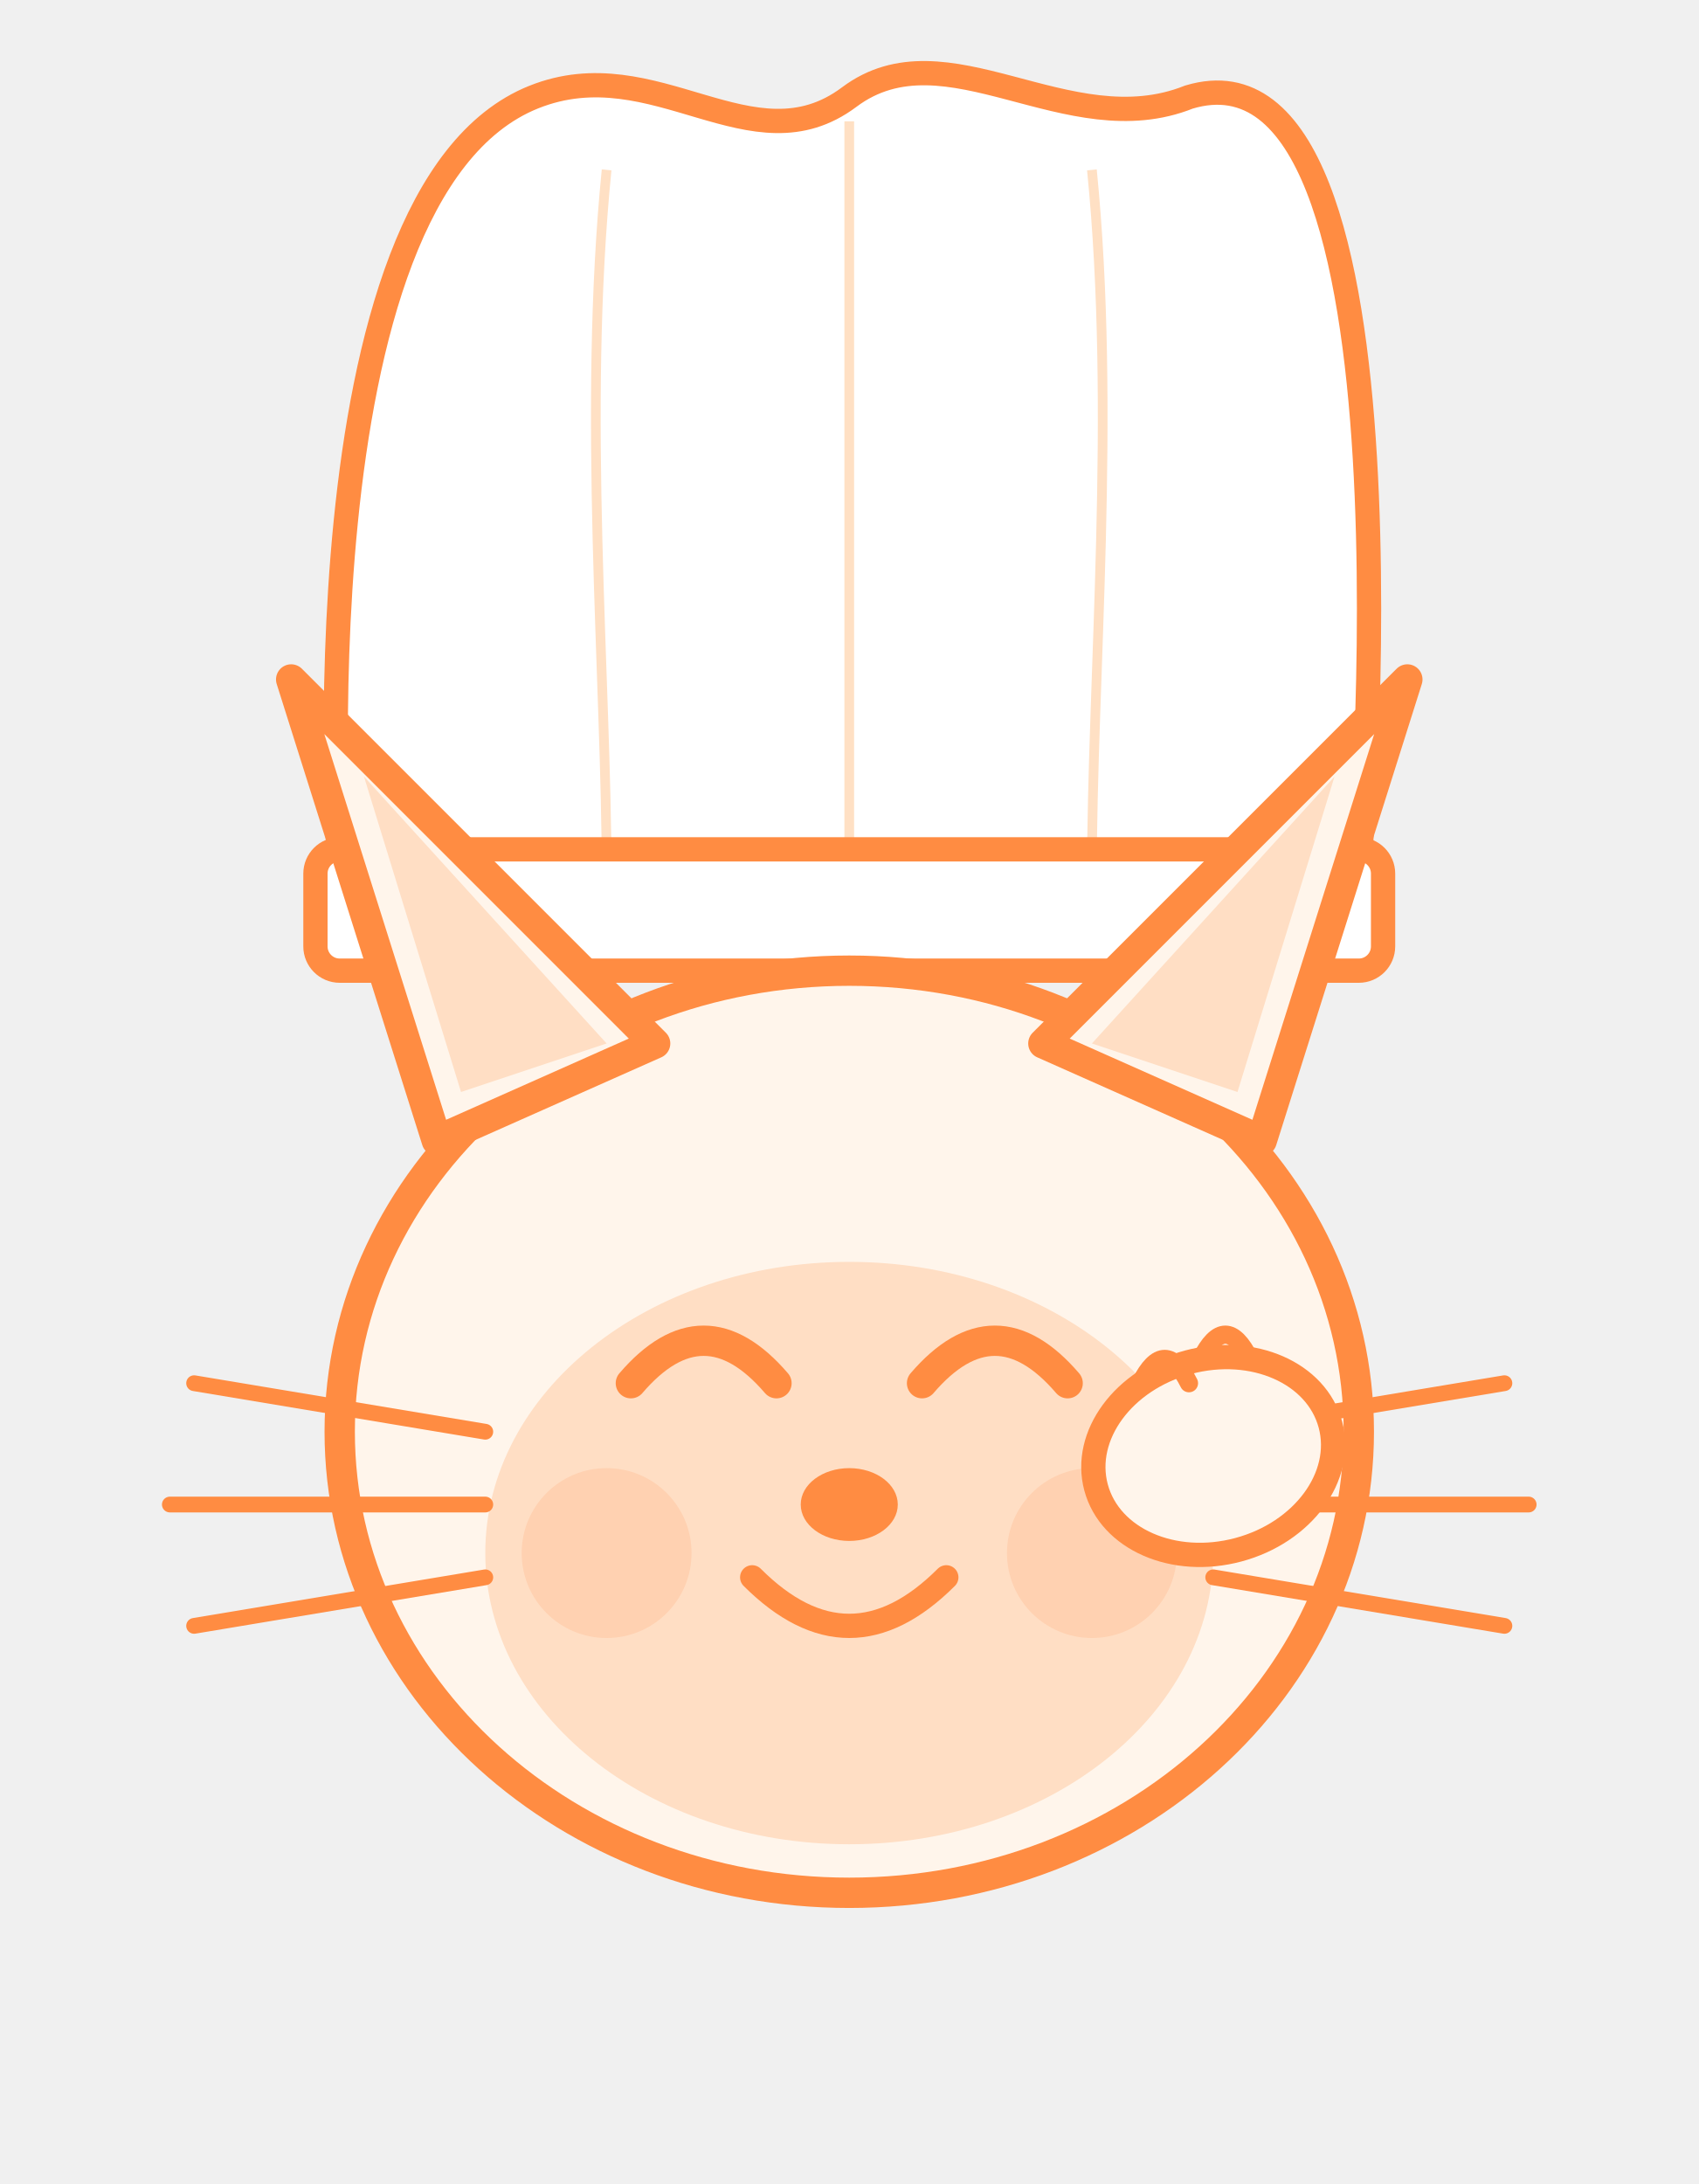
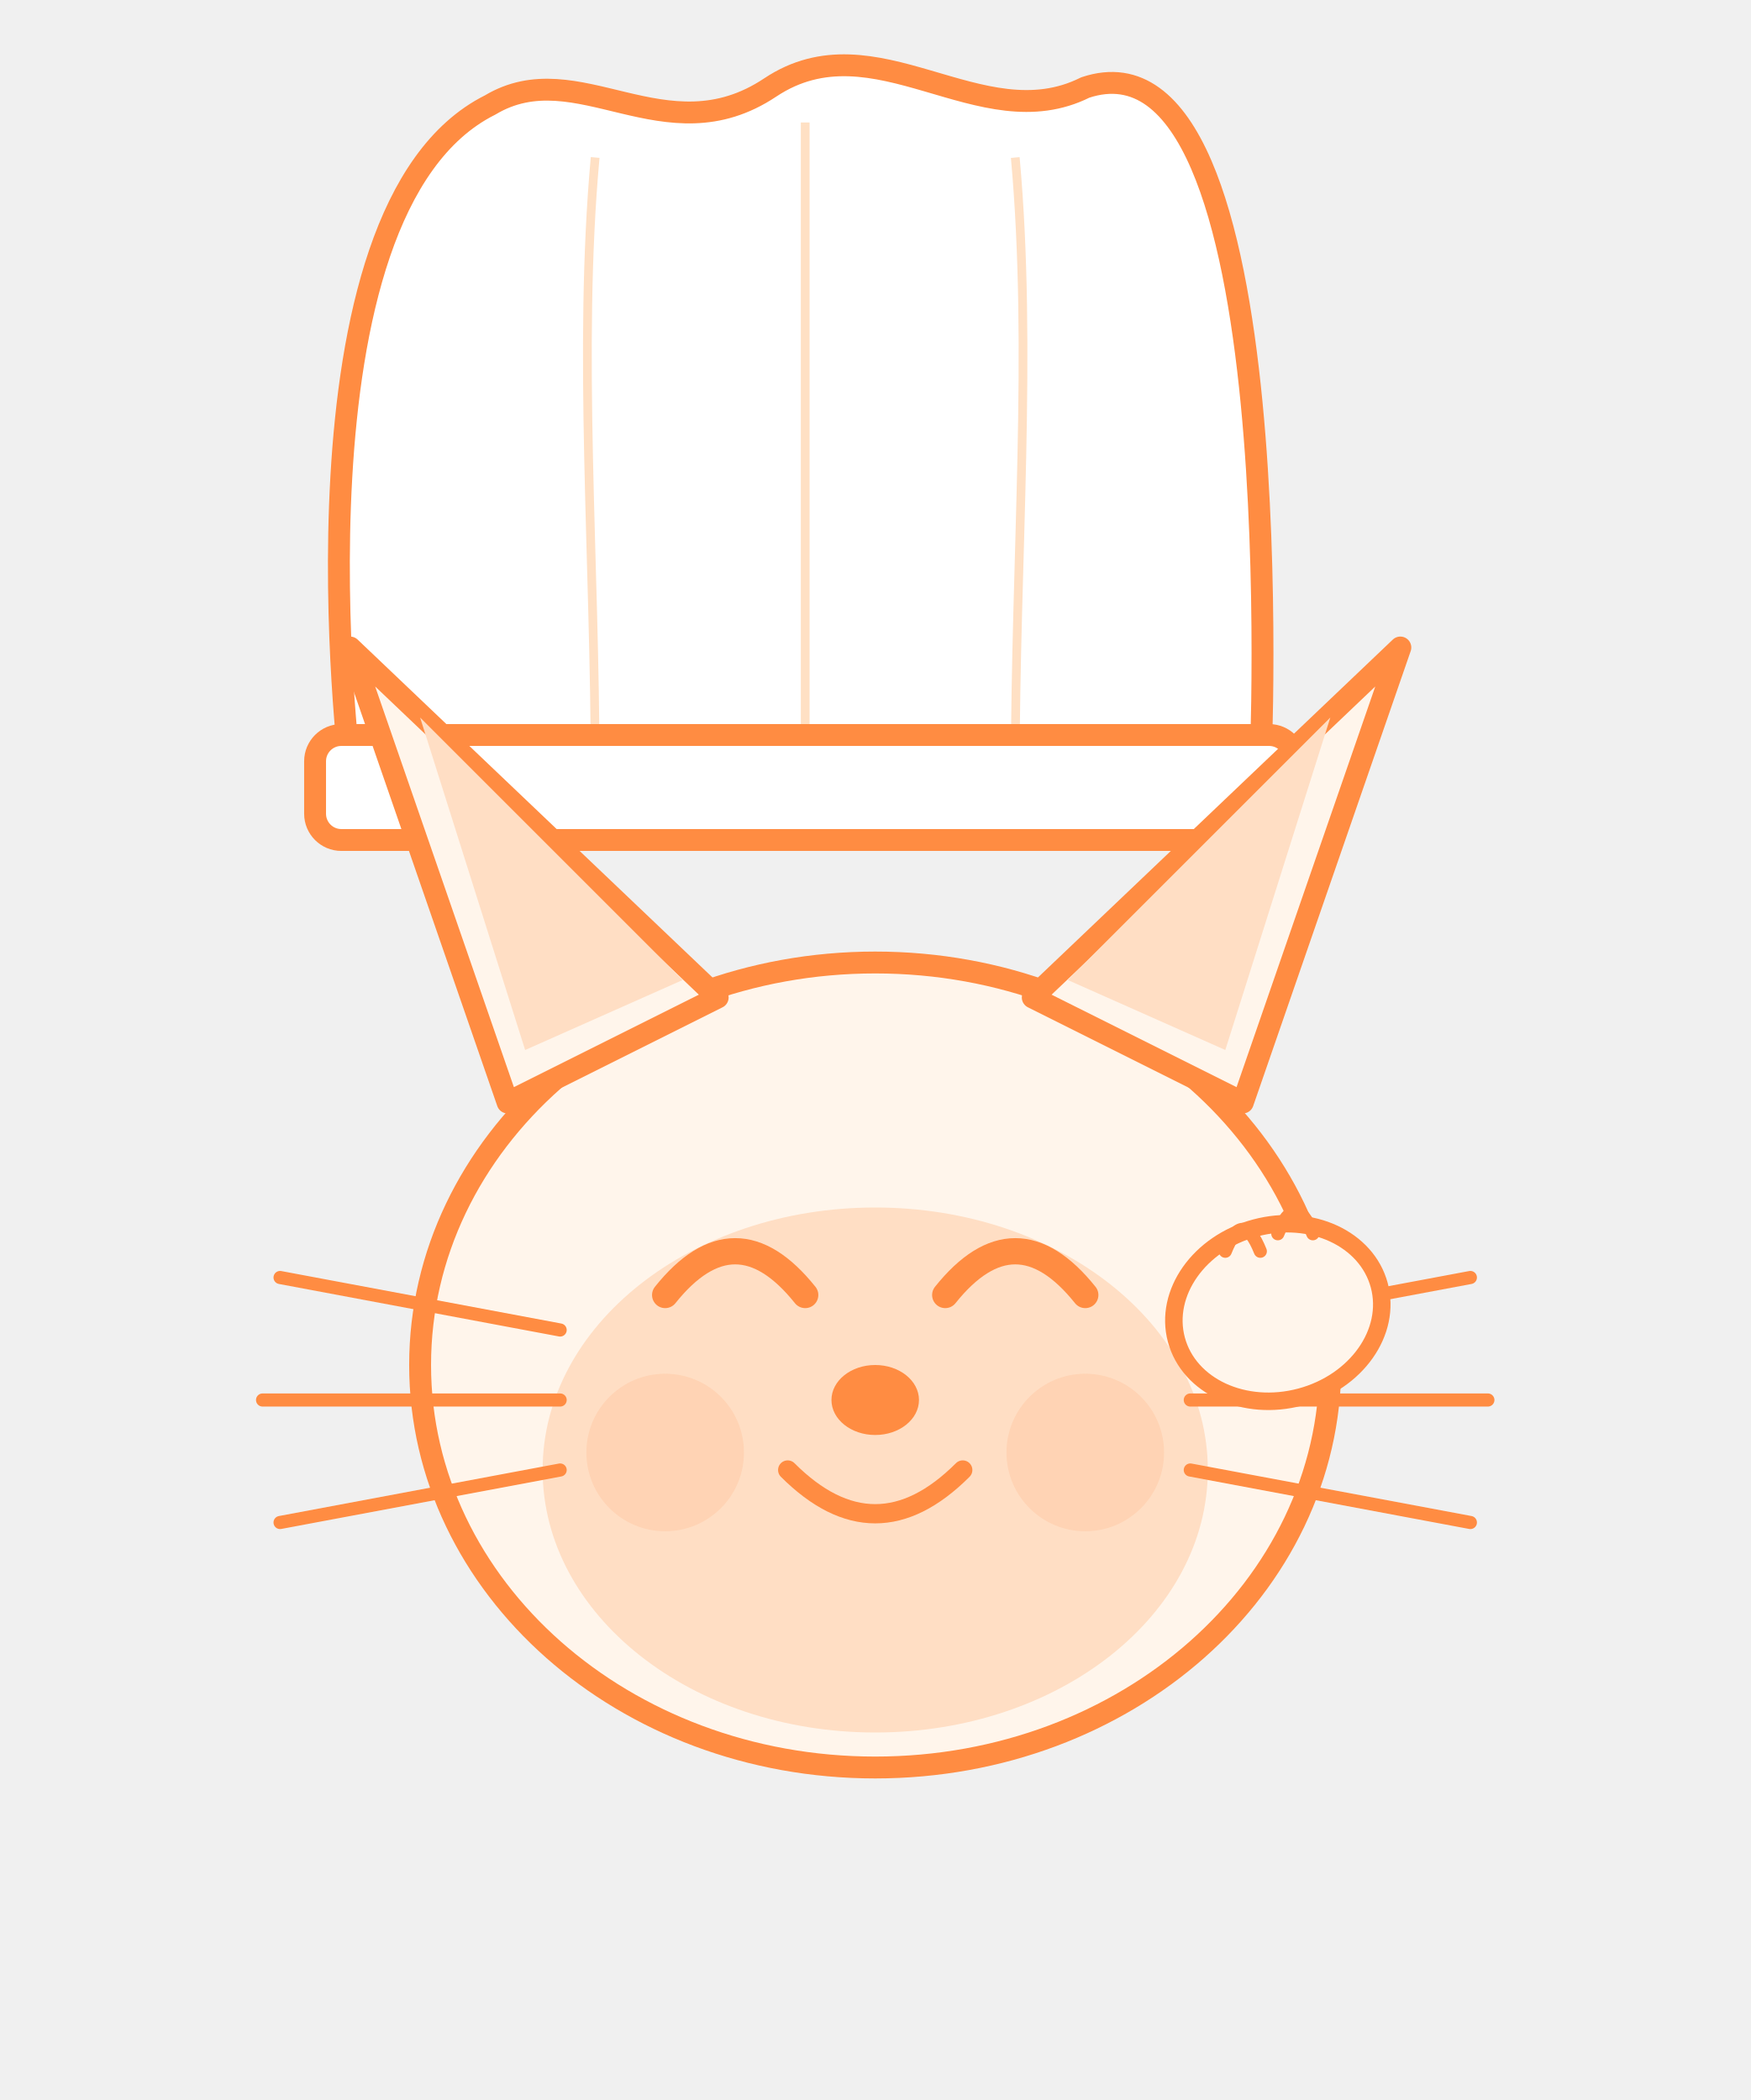
- <svg xmlns="http://www.w3.org/2000/svg" viewBox="0 0 140 180" fill="none">
-   <path d="M28,72 C28,72 24,16 44,8 C54,4 62,14 70,8 C78,2 88,12 98,8 C118,2 112,72 112,72 Z" fill="white" stroke="#FF8C42" stroke-width="2" />
-   <path d="M50,14 C48,34 50,56 50,72" fill="none" stroke="#FFE0C4" stroke-width="0.8" />
-   <path d="M70,10 C70,32 70,56 70,72" fill="none" stroke="#FFE0C4" stroke-width="0.8" />
-   <path d="M90,14 C92,34 90,56 90,72" fill="none" stroke="#FFE0C4" stroke-width="0.8" />
-   <rect x="26" y="70" width="88" height="10" rx="2" fill="white" stroke="#FF8C42" stroke-width="2" />
-   <ellipse cx="70" cy="118" rx="42" ry="38" fill="#FFF5EB" stroke="#FF8C42" stroke-width="2.5" />
-   <path d="M36,94 L24,56 L54,86 Z" fill="#FFF5EB" stroke="#FF8C42" stroke-width="2.5" stroke-linejoin="round" />
-   <path d="M38,90 L30,64 L50,86 Z" fill="#FFDEC4" />
-   <path d="M104,94 L116,56 L86,86 Z" fill="#FFF5EB" stroke="#FF8C42" stroke-width="2.5" stroke-linejoin="round" />
-   <path d="M102,90 L110,64 L90,86 Z" fill="#FFDEC4" />
-   <ellipse cx="70" cy="128" rx="30" ry="24" fill="#FFDEC4" />
-   <path d="M52,114 Q58,107 64,114" stroke="#FF8C42" stroke-width="2.5" fill="none" stroke-linecap="round" />
-   <path d="M76,114 Q82,107 88,114" stroke="#FF8C42" stroke-width="2.5" fill="none" stroke-linecap="round" />
-   <ellipse cx="70" cy="124" rx="4" ry="3" fill="#FF8C42" />
-   <path d="M62,130 Q70,138 78,130" stroke="#FF8C42" stroke-width="2" fill="none" stroke-linecap="round" />
-   <line x1="40" y1="118" x2="16" y2="114" stroke="#FF8C42" stroke-width="1.3" stroke-linecap="round" />
-   <line x1="40" y1="124" x2="14" y2="124" stroke="#FF8C42" stroke-width="1.3" stroke-linecap="round" />
-   <line x1="40" y1="130" x2="16" y2="134" stroke="#FF8C42" stroke-width="1.3" stroke-linecap="round" />
-   <line x1="100" y1="118" x2="124" y2="114" stroke="#FF8C42" stroke-width="1.3" stroke-linecap="round" />
-   <line x1="100" y1="124" x2="126" y2="124" stroke="#FF8C42" stroke-width="1.3" stroke-linecap="round" />
-   <line x1="100" y1="130" x2="124" y2="134" stroke="#FF8C42" stroke-width="1.3" stroke-linecap="round" />
-   <circle cx="50" cy="128" r="7" fill="#FFB88C" opacity="0.35" />
-   <circle cx="90" cy="128" r="7" fill="#FFB88C" opacity="0.35" />
-   <ellipse cx="100" cy="120" rx="10" ry="8" fill="#FFF5EB" stroke="#FF8C42" stroke-width="2" transform="rotate(-15 100 120)" />
-   <path d="M94,114 Q96,110 98,114" stroke="#FF8C42" stroke-width="1.5" fill="none" stroke-linecap="round" />
-   <path d="M99,112 Q101,108 103,112" stroke="#FF8C42" stroke-width="1.5" fill="none" stroke-linecap="round" />
+ <svg xmlns="http://www.w3.org/2000/svg" viewBox="0 0 200 240" fill="none">
+   <path d="M40,88 C40,88 32,24 56,12 C66,6 76,18 88,10 C100,2 112,16 124,10 C148,2 144,88 144,88 Z" fill="white" stroke="#FF8C42" stroke-width="2.5" stroke-linejoin="round" />
+   <path d="M68,18 C66,40 68,64 68,88" fill="none" stroke="#FFE0C4" stroke-width="1" />
+   <path d="M92,14 C92,36 92,62 92,88" fill="none" stroke="#FFE0C4" stroke-width="1" />
+   <path d="M116,18 C118,40 116,64 116,88" fill="none" stroke="#FFE0C4" stroke-width="1" />
+   <rect x="36" y="84" width="112" height="12" rx="3" fill="white" stroke="#FF8C42" stroke-width="2.5" />
+   <ellipse cx="100" cy="156" rx="52" ry="46" fill="#FFF5EB" stroke="#FF8C42" stroke-width="2.5" />
+   <path d="M58,126 L40,74 L82,114 Z" fill="#FFF5EB" stroke="#FF8C42" stroke-width="2.5" stroke-linejoin="round" />
+   <path d="M60,120 L48,82 L78,112 Z" fill="#FFDEC4" />
+   <path d="M142,126 L160,74 L118,114 Z" fill="#FFF5EB" stroke="#FF8C42" stroke-width="2.5" stroke-linejoin="round" />
+   <path d="M140,120 L152,82 L122,112 Z" fill="#FFDEC4" />
+   <ellipse cx="100" cy="168" rx="38" ry="30" fill="#FFDEC4" />
+   <path d="M76,148 Q84,138 92,148" stroke="#FF8C42" stroke-width="3" fill="none" stroke-linecap="round" />
+   <path d="M108,148 Q116,138 124,148" stroke="#FF8C42" stroke-width="3" fill="none" stroke-linecap="round" />
+   <ellipse cx="100" cy="160" rx="5" ry="4" fill="#FF8C42" />
+   <path d="M90,168 Q100,178 110,168" stroke="#FF8C42" stroke-width="2.2" fill="none" stroke-linecap="round" />
+   <line x1="64" y1="152" x2="32" y2="146" stroke="#FF8C42" stroke-width="1.5" stroke-linecap="round" />
+   <line x1="64" y1="160" x2="30" y2="160" stroke="#FF8C42" stroke-width="1.5" stroke-linecap="round" />
+   <line x1="64" y1="168" x2="32" y2="174" stroke="#FF8C42" stroke-width="1.5" stroke-linecap="round" />
+   <line x1="136" y1="152" x2="168" y2="146" stroke="#FF8C42" stroke-width="1.5" stroke-linecap="round" />
+   <line x1="136" y1="160" x2="170" y2="160" stroke="#FF8C42" stroke-width="1.5" stroke-linecap="round" />
+   <line x1="136" y1="168" x2="168" y2="174" stroke="#FF8C42" stroke-width="1.5" stroke-linecap="round" />
+   <circle cx="76" cy="166" r="9" fill="#FFB88C" opacity="0.3" />
+   <circle cx="124" cy="166" r="9" fill="#FFB88C" opacity="0.3" />
+   <ellipse cx="146" cy="150" rx="12" ry="10" fill="#FFF5EB" stroke="#FF8C42" stroke-width="2" transform="rotate(-15 146 150)" />
+   <path d="M140,143 Q142,138 144,143" stroke="#FF8C42" stroke-width="1.5" fill="none" stroke-linecap="round" />
+   <path d="M146,141 Q148,136 150,141" stroke="#FF8C42" stroke-width="1.5" fill="none" stroke-linecap="round" />
</svg>
